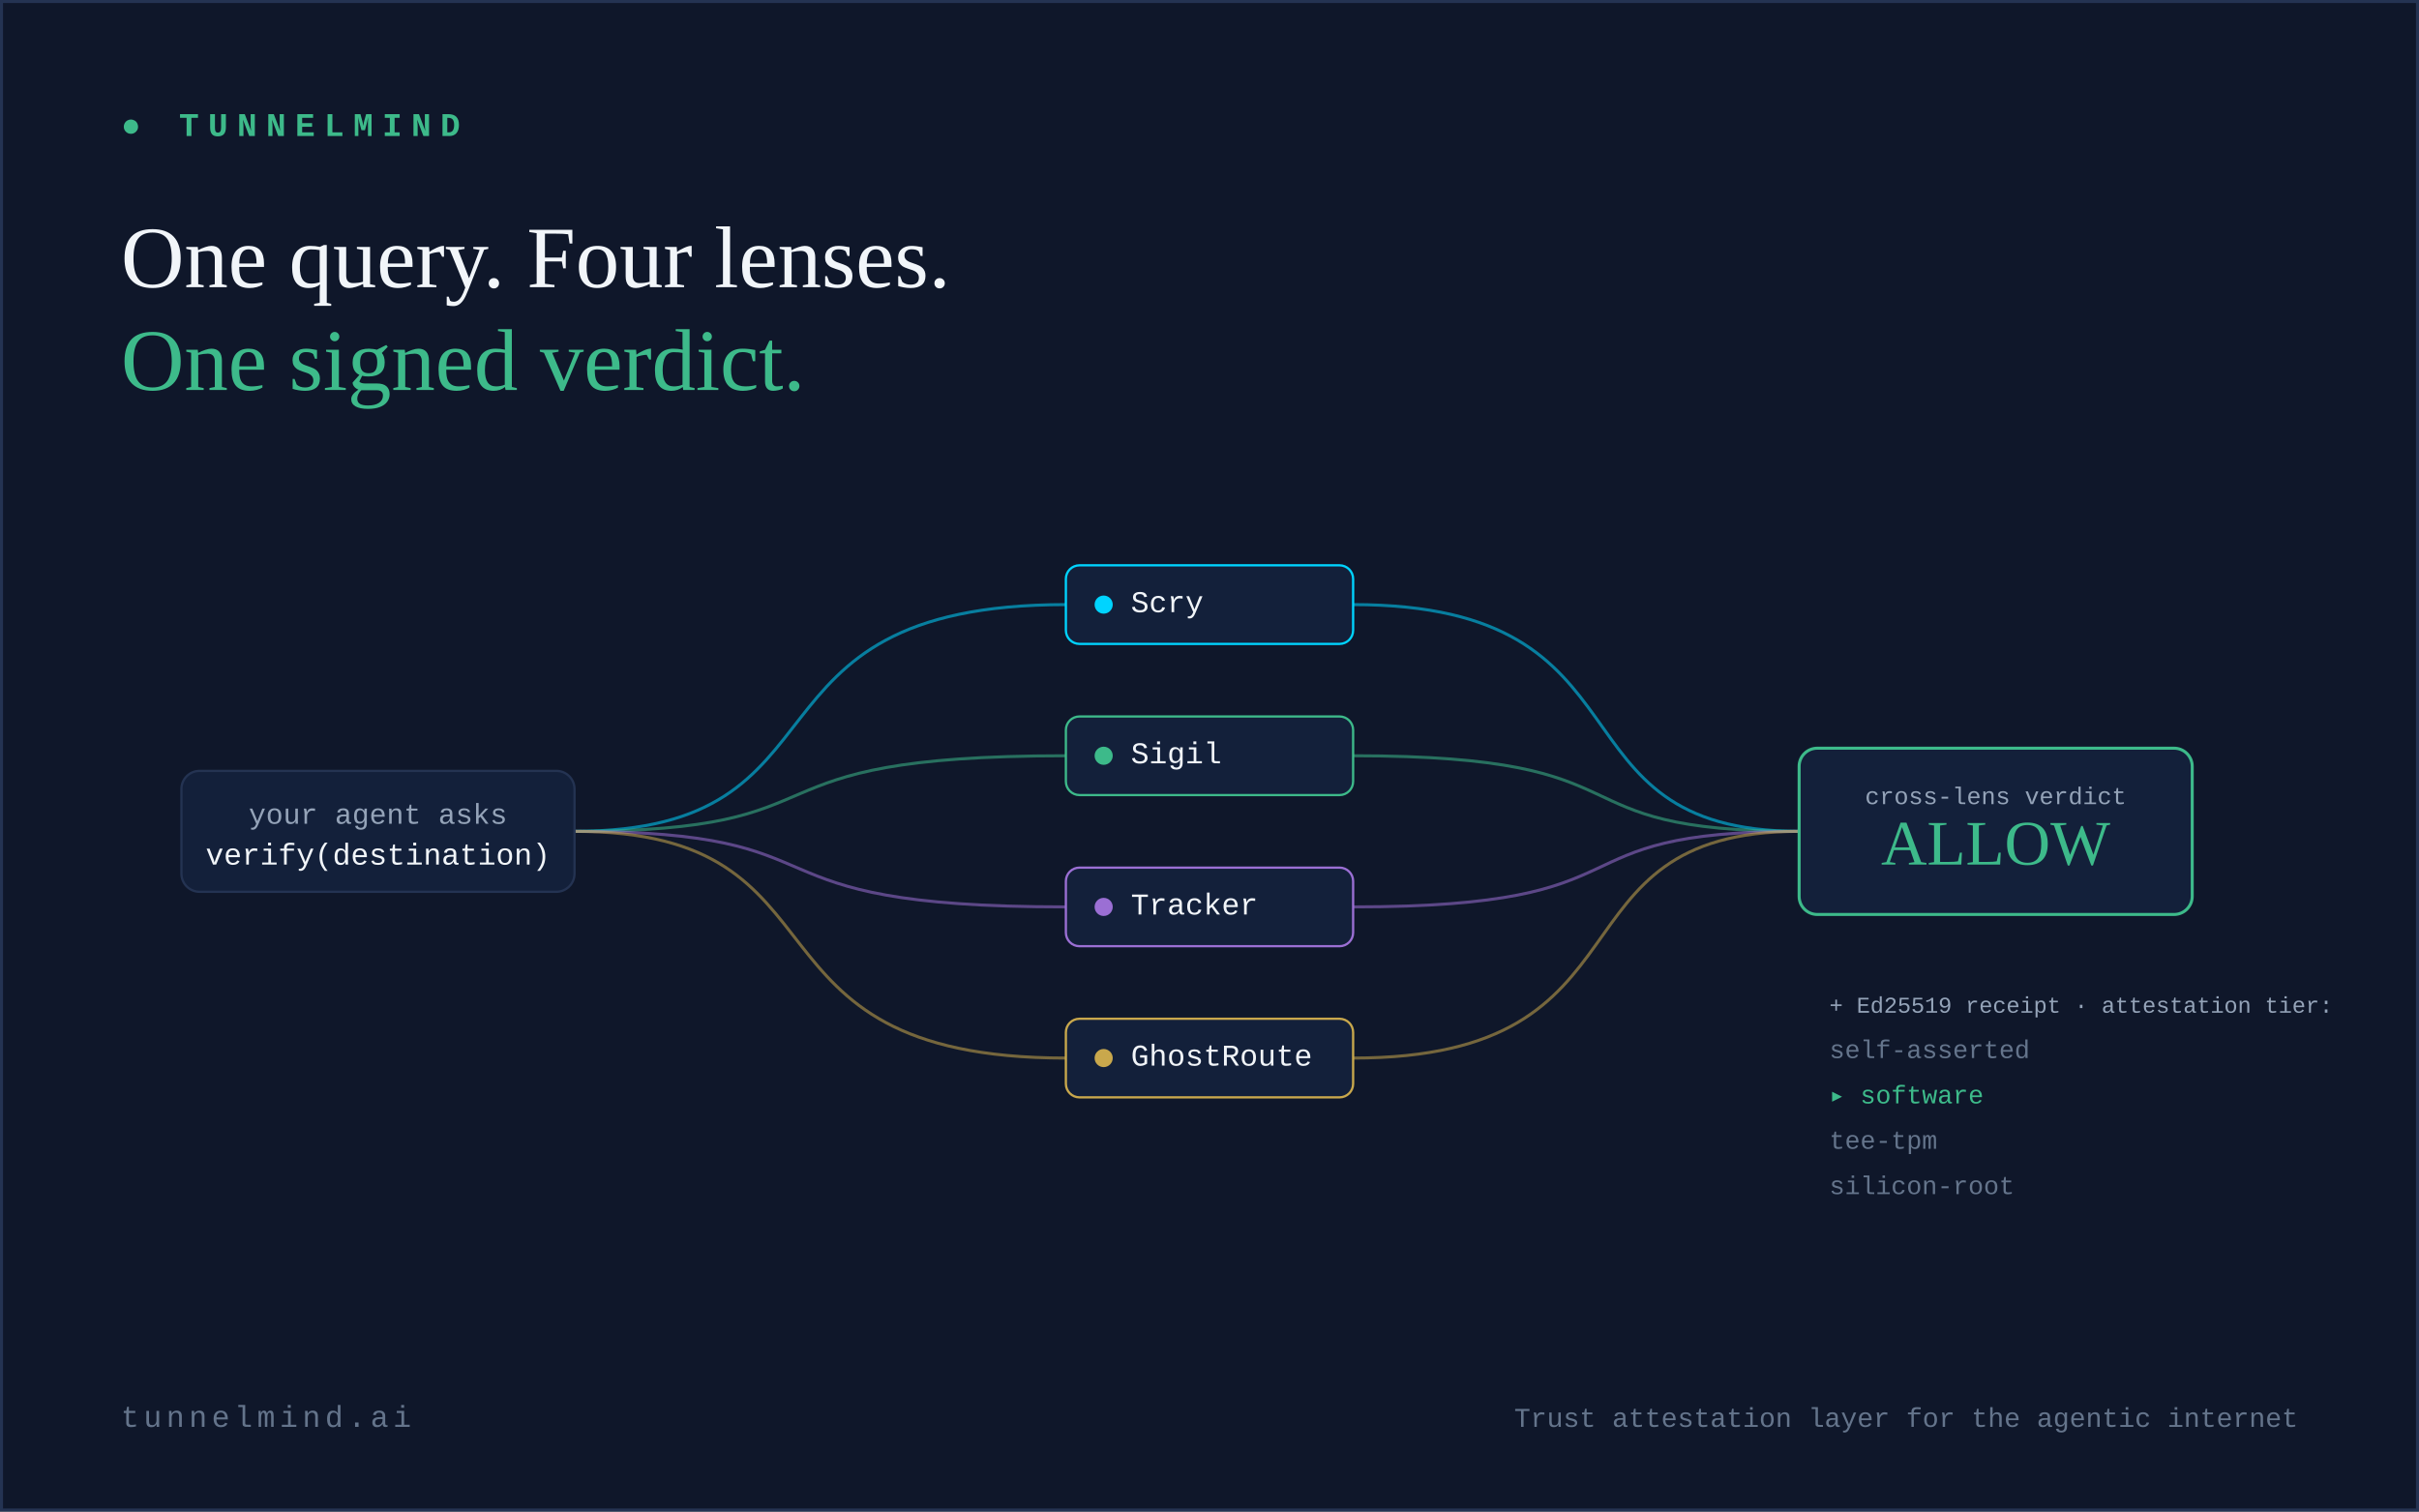
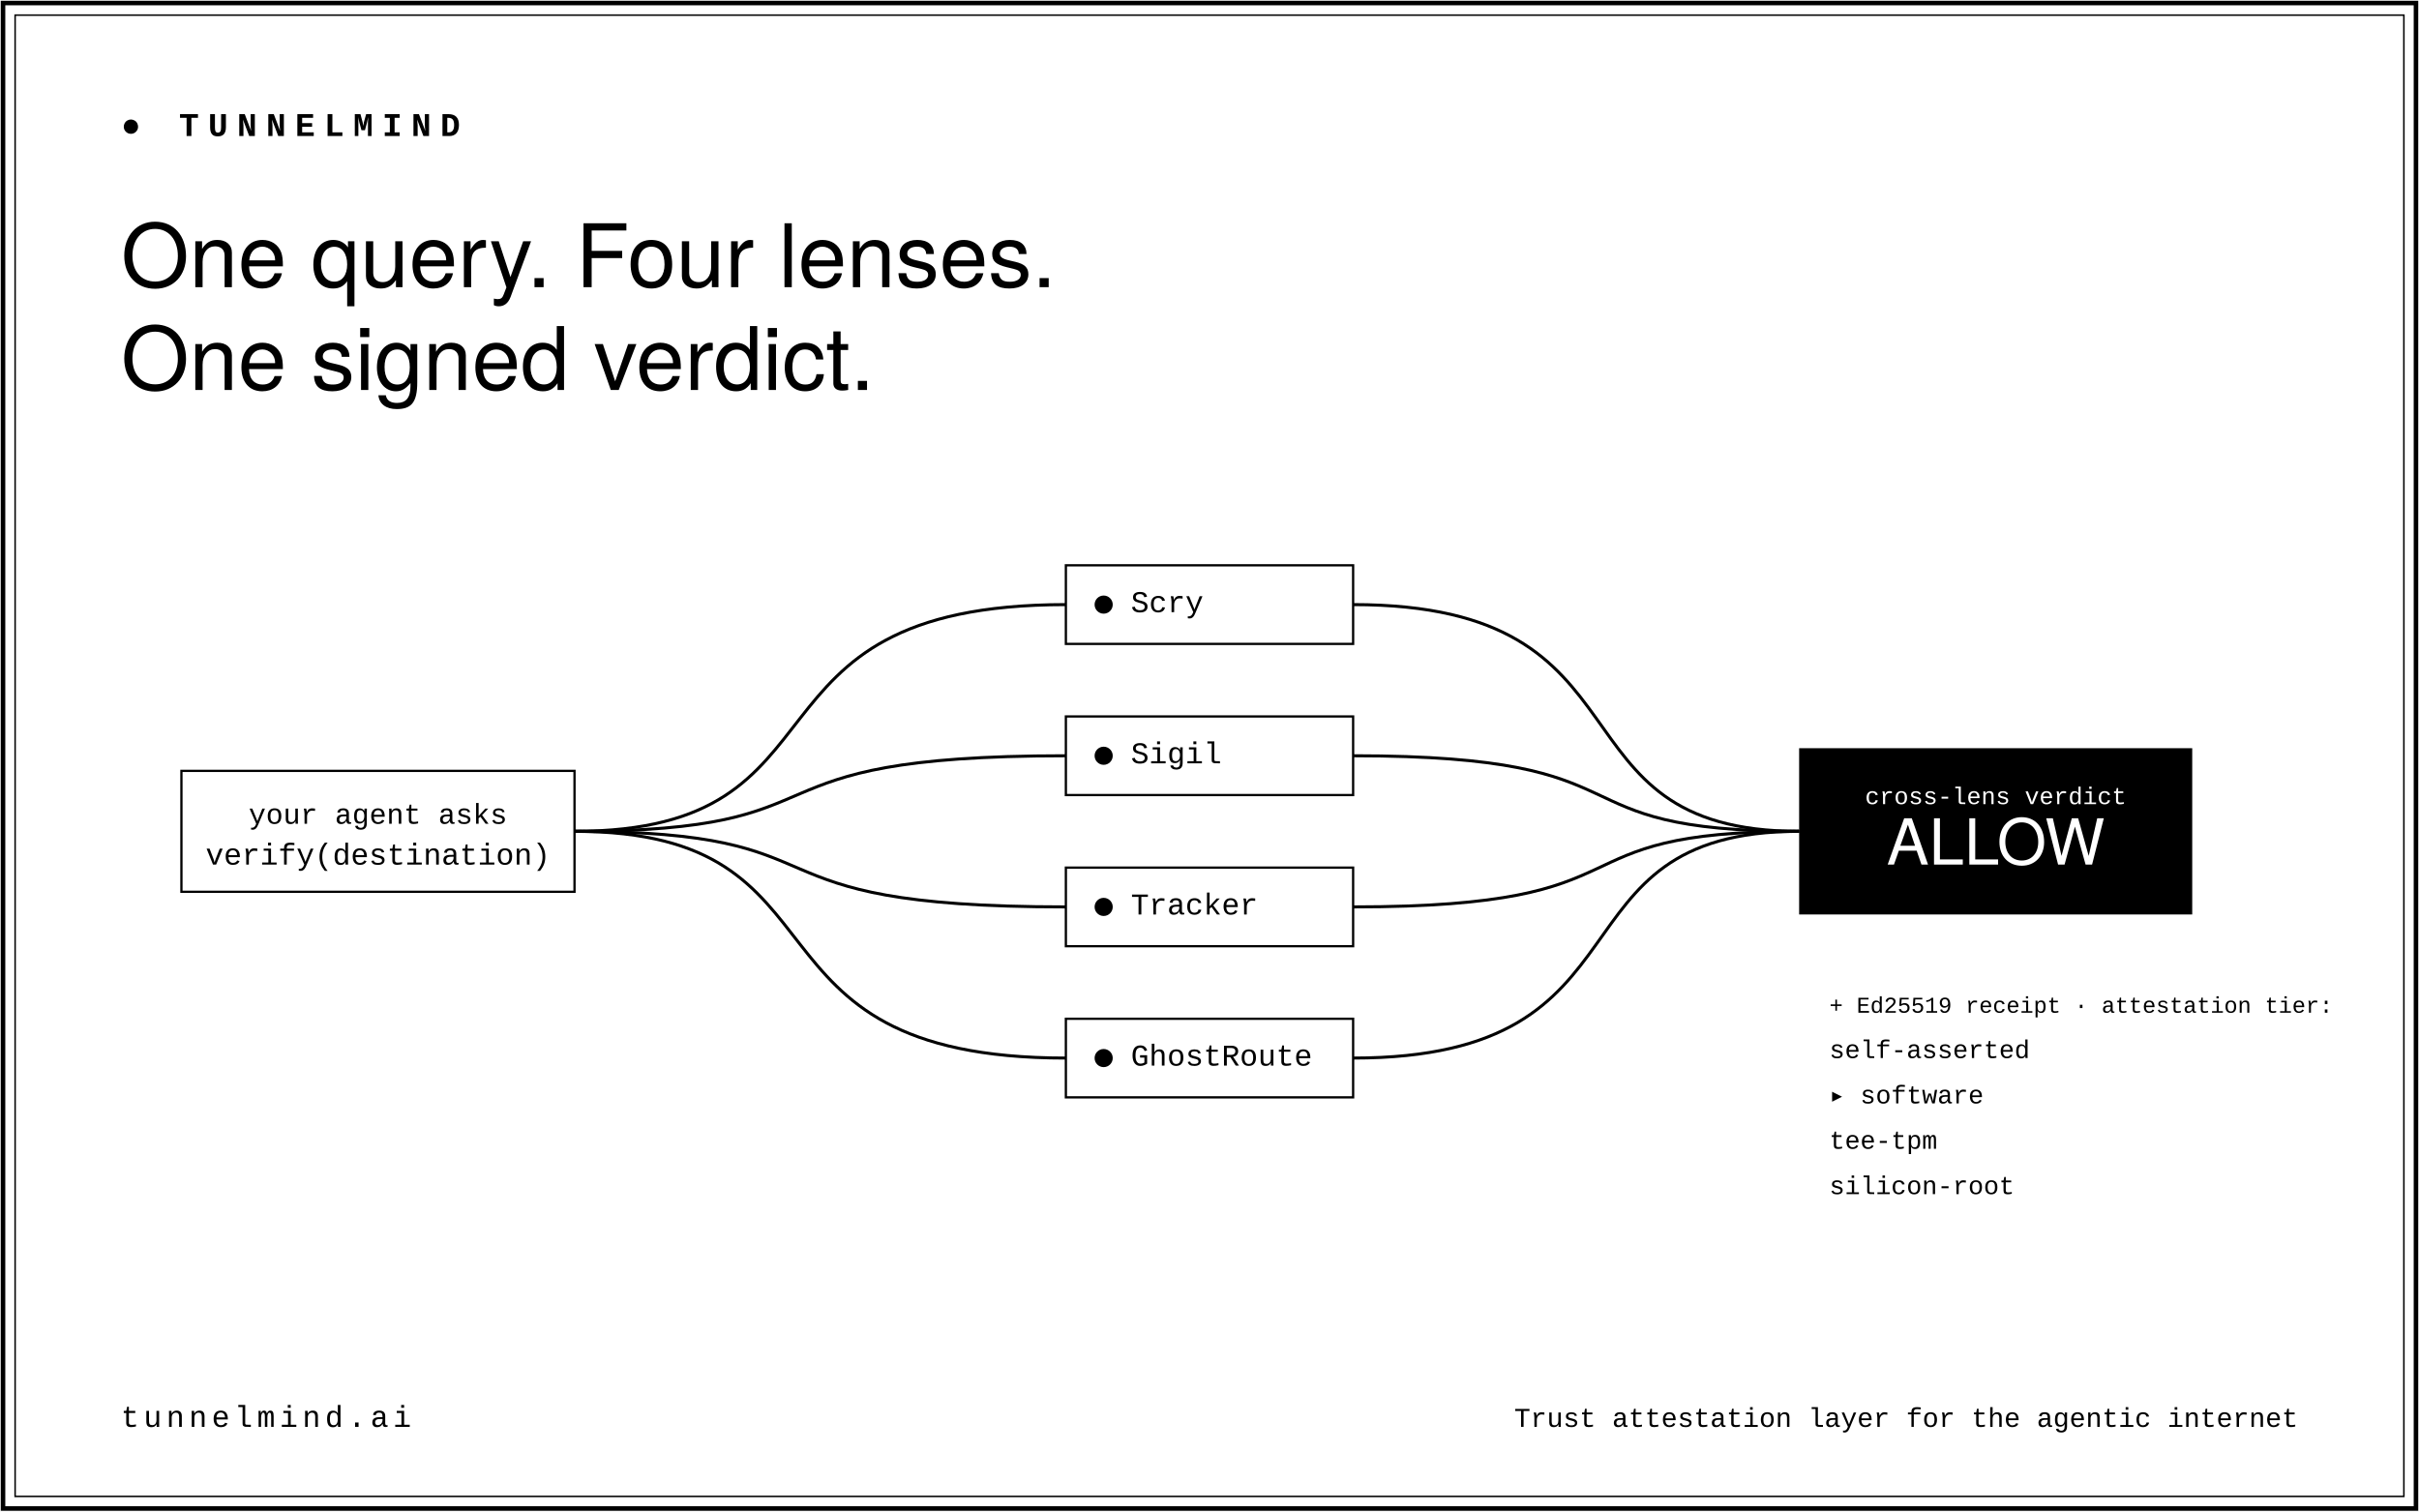
<svg xmlns="http://www.w3.org/2000/svg" width="1600" height="1000" viewBox="0 0 1600 1000">
-   <rect width="1600" height="1000" fill="#0f172a" />
-   <rect x="1" y="1" width="1598" height="998" fill="none" stroke="#243352" stroke-width="2" />
-   <text x="80" y="90" font-family="'JetBrains Mono', 'Courier New', monospace" font-size="22" font-weight="bold" letter-spacing="6" fill="#3dba8a">● TUNNELMIND</text>
-   <text x="80" y="190" font-family="Georgia, 'Times New Roman', serif" font-size="58" fill="#f1f5f9">One query. Four lenses.</text>
-   <text x="80" y="258" font-family="Georgia, 'Times New Roman', serif" font-size="58" fill="#3dba8a">One signed verdict.</text>
-   <path d="M 380 550 C 570 550, 480 400, 705 400" stroke="#00d4ff" stroke-width="2" fill="none" opacity="0.55" />
-   <path d="M 895 400 C 1100 400, 1020 550, 1190 550" stroke="#00d4ff" stroke-width="2" fill="none" opacity="0.55" />
-   <path d="M 380 550 C 570 550, 480 500, 705 500" stroke="#3dba8a" stroke-width="2" fill="none" opacity="0.55" />
-   <path d="M 895 500 C 1100 500, 1020 550, 1190 550" stroke="#3dba8a" stroke-width="2" fill="none" opacity="0.55" />
-   <path d="M 380 550 C 570 550, 480 600, 705 600" stroke="#9b6fd4" stroke-width="2" fill="none" opacity="0.55" />
-   <path d="M 895 600 C 1100 600, 1020 550, 1190 550" stroke="#9b6fd4" stroke-width="2" fill="none" opacity="0.55" />
-   <path d="M 380 550 C 570 550, 480 700, 705 700" stroke="#c9a84c" stroke-width="2" fill="none" opacity="0.55" />
-   <path d="M 895 700 C 1100 700, 1020 550, 1190 550" stroke="#c9a84c" stroke-width="2" fill="none" opacity="0.55" />
+   <rect width="1600" height="1000" fill="#ffffff" />
+   <rect x="2" y="2" width="1596" height="996" fill="none" stroke="#000000" stroke-width="3" />
+   <rect x="10" y="10" width="1580" height="980" fill="none" stroke="#000000" stroke-width="1" />
+   <text x="80" y="90" font-family="'JetBrains Mono', 'Courier New', monospace" font-size="22" font-weight="bold" letter-spacing="6" fill="#000000">● TUNNELMIND</text>
+   <text x="80" y="190" font-family="'ChicagoFLF', Geneva, 'Helvetica Neue', sans-serif" font-size="58" fill="#000000">One query. Four lenses.</text>
+   <text x="80" y="258" font-family="'ChicagoFLF', Geneva, 'Helvetica Neue', sans-serif" font-size="58" fill="#000000">One signed verdict.</text>
+   <path d="M 380 550 C 570 550, 480 400, 705 400" stroke="#000000" stroke-width="2" fill="none" />
+   <path d="M 895 400 C 1100 400, 1020 550, 1190 550" stroke="#000000" stroke-width="2" fill="none" />
+   <path d="M 380 550 C 570 550, 480 500, 705 500" stroke="#000000" stroke-width="2" fill="none" />
+   <path d="M 895 500 C 1100 500, 1020 550, 1190 550" stroke="#000000" stroke-width="2" fill="none" />
+   <path d="M 380 550 C 570 550, 480 600, 705 600" stroke="#000000" stroke-width="2" fill="none" />
+   <path d="M 895 600 C 1100 600, 1020 550, 1190 550" stroke="#000000" stroke-width="2" fill="none" />
+   <path d="M 380 550 C 570 550, 480 700, 705 700" stroke="#000000" stroke-width="2" fill="none" />
+   <path d="M 895 700 C 1100 700, 1020 550, 1190 550" stroke="#000000" stroke-width="2" fill="none" />
  <g>
-     <rect x="120" y="510" width="260" height="80" rx="12" fill="#13203a" stroke="#243352" stroke-width="1.5" />
-     <text x="250" y="545" text-anchor="middle" font-family="'JetBrains Mono', 'Courier New', monospace" font-size="19" fill="#94a3b8">your agent asks</text>
-     <text x="250" y="572" text-anchor="middle" font-family="'JetBrains Mono', 'Courier New', monospace" font-size="20" fill="#f1f5f9">verify(destination)</text>
+     <rect x="120" y="510" width="260" height="80" rx="0" fill="#ffffff" stroke="#000000" stroke-width="1.5" />
+     <text x="250" y="545" text-anchor="middle" font-family="'JetBrains Mono', 'Courier New', monospace" font-size="19" fill="#000000">your agent asks</text>
+     <text x="250" y="572" text-anchor="middle" font-family="'JetBrains Mono', 'Courier New', monospace" font-size="20" fill="#000000">verify(destination)</text>
  </g>
  <g>
-     <rect x="705" y="374" width="190" height="52" rx="9" fill="#13203a" stroke="#00d4ff" stroke-width="1.5" />
-     <circle cx="730" cy="400" r="6" fill="#00d4ff" />
-     <text x="748" y="405" font-family="'JetBrains Mono', 'Courier New', monospace" font-size="20" fill="#f1f5f9">Scry</text>
+     <rect x="705" y="374" width="190" height="52" rx="0" fill="#ffffff" stroke="#000000" stroke-width="1.5" />
+     <circle cx="730" cy="400" r="6" fill="#000000" />
+     <text x="748" y="405" font-family="'JetBrains Mono', 'Courier New', monospace" font-size="20" fill="#000000">Scry</text>
  </g>
  <g>
-     <rect x="705" y="474" width="190" height="52" rx="9" fill="#13203a" stroke="#3dba8a" stroke-width="1.5" />
-     <circle cx="730" cy="500" r="6" fill="#3dba8a" />
-     <text x="748" y="505" font-family="'JetBrains Mono', 'Courier New', monospace" font-size="20" fill="#f1f5f9">Sigil</text>
+     <rect x="705" y="474" width="190" height="52" rx="0" fill="#ffffff" stroke="#000000" stroke-width="1.5" />
+     <circle cx="730" cy="500" r="6" fill="#000000" />
+     <text x="748" y="505" font-family="'JetBrains Mono', 'Courier New', monospace" font-size="20" fill="#000000">Sigil</text>
  </g>
  <g>
-     <rect x="705" y="574" width="190" height="52" rx="9" fill="#13203a" stroke="#9b6fd4" stroke-width="1.5" />
-     <circle cx="730" cy="600" r="6" fill="#9b6fd4" />
-     <text x="748" y="605" font-family="'JetBrains Mono', 'Courier New', monospace" font-size="20" fill="#f1f5f9">Tracker</text>
+     <rect x="705" y="574" width="190" height="52" rx="0" fill="#ffffff" stroke="#000000" stroke-width="1.5" />
+     <circle cx="730" cy="600" r="6" fill="#000000" />
+     <text x="748" y="605" font-family="'JetBrains Mono', 'Courier New', monospace" font-size="20" fill="#000000">Tracker</text>
  </g>
  <g>
-     <rect x="705" y="674" width="190" height="52" rx="9" fill="#13203a" stroke="#c9a84c" stroke-width="1.5" />
-     <circle cx="730" cy="700" r="6" fill="#c9a84c" />
-     <text x="748" y="705" font-family="'JetBrains Mono', 'Courier New', monospace" font-size="20" fill="#f1f5f9">GhostRoute</text>
+     <rect x="705" y="674" width="190" height="52" rx="0" fill="#ffffff" stroke="#000000" stroke-width="1.5" />
+     <circle cx="730" cy="700" r="6" fill="#000000" />
+     <text x="748" y="705" font-family="'JetBrains Mono', 'Courier New', monospace" font-size="20" fill="#000000">GhostRoute</text>
  </g>
  <g>
-     <rect x="1190" y="495" width="260" height="110" rx="12" fill="#13203a" stroke="#3dba8a" stroke-width="2" />
-     <text x="1320" y="532" text-anchor="middle" font-family="'JetBrains Mono', 'Courier New', monospace" font-size="16" fill="#94a3b8">cross-lens verdict</text>
-     <text x="1320" y="572" text-anchor="middle" font-family="Georgia, 'Times New Roman', serif" font-size="42" fill="#3dba8a">ALLOW</text>
+     <rect x="1190" y="495" width="260" height="110" rx="0" fill="#000000" />
+     <text x="1320" y="532" text-anchor="middle" font-family="'JetBrains Mono', 'Courier New', monospace" font-size="16" fill="#ffffff">cross-lens verdict</text>
+     <text x="1320" y="572" text-anchor="middle" font-family="'ChicagoFLF', Geneva, 'Helvetica Neue', sans-serif" font-size="42" fill="#ffffff">ALLOW</text>
  </g>
-   <text x="1210" y="670" font-family="'JetBrains Mono', 'Courier New', monospace" font-size="15" fill="#94a3b8">+ Ed25519 receipt · attestation tier:</text>
-   <text x="1210" y="700" font-family="'JetBrains Mono', 'Courier New', monospace" font-size="17" fill="#64748b">  self-asserted</text>
-   <text x="1210" y="730" font-family="'JetBrains Mono', 'Courier New', monospace" font-size="17" fill="#3dba8a">▸ software</text>
-   <text x="1210" y="760" font-family="'JetBrains Mono', 'Courier New', monospace" font-size="17" fill="#64748b">  tee-tpm</text>
-   <text x="1210" y="790" font-family="'JetBrains Mono', 'Courier New', monospace" font-size="17" fill="#64748b">  silicon-root</text>
-   <text x="80" y="944" font-family="'JetBrains Mono', 'Courier New', monospace" font-size="20" letter-spacing="3" fill="#64748b">tunnelmind.ai</text>
-   <text x="1520" y="944" text-anchor="end" font-family="'JetBrains Mono', 'Courier New', monospace" font-size="18" fill="#64748b">Trust attestation layer for the agentic internet</text>
+   <text x="1210" y="670" font-family="'JetBrains Mono', 'Courier New', monospace" font-size="15" fill="#000000">+ Ed25519 receipt · attestation tier:</text>
+   <text x="1210" y="700" font-family="'JetBrains Mono', 'Courier New', monospace" font-size="17" fill="#000000">  self-asserted</text>
+   <text x="1210" y="730" font-family="'JetBrains Mono', 'Courier New', monospace" font-size="17" fill="#000000">▸ software</text>
+   <text x="1210" y="760" font-family="'JetBrains Mono', 'Courier New', monospace" font-size="17" fill="#000000">  tee-tpm</text>
+   <text x="1210" y="790" font-family="'JetBrains Mono', 'Courier New', monospace" font-size="17" fill="#000000">  silicon-root</text>
+   <text x="80" y="944" font-family="'JetBrains Mono', 'Courier New', monospace" font-size="20" letter-spacing="3" fill="#000000">tunnelmind.ai</text>
+   <text x="1520" y="944" text-anchor="end" font-family="'JetBrains Mono', 'Courier New', monospace" font-size="18" fill="#000000">Trust attestation layer for the agentic internet</text>
</svg>
